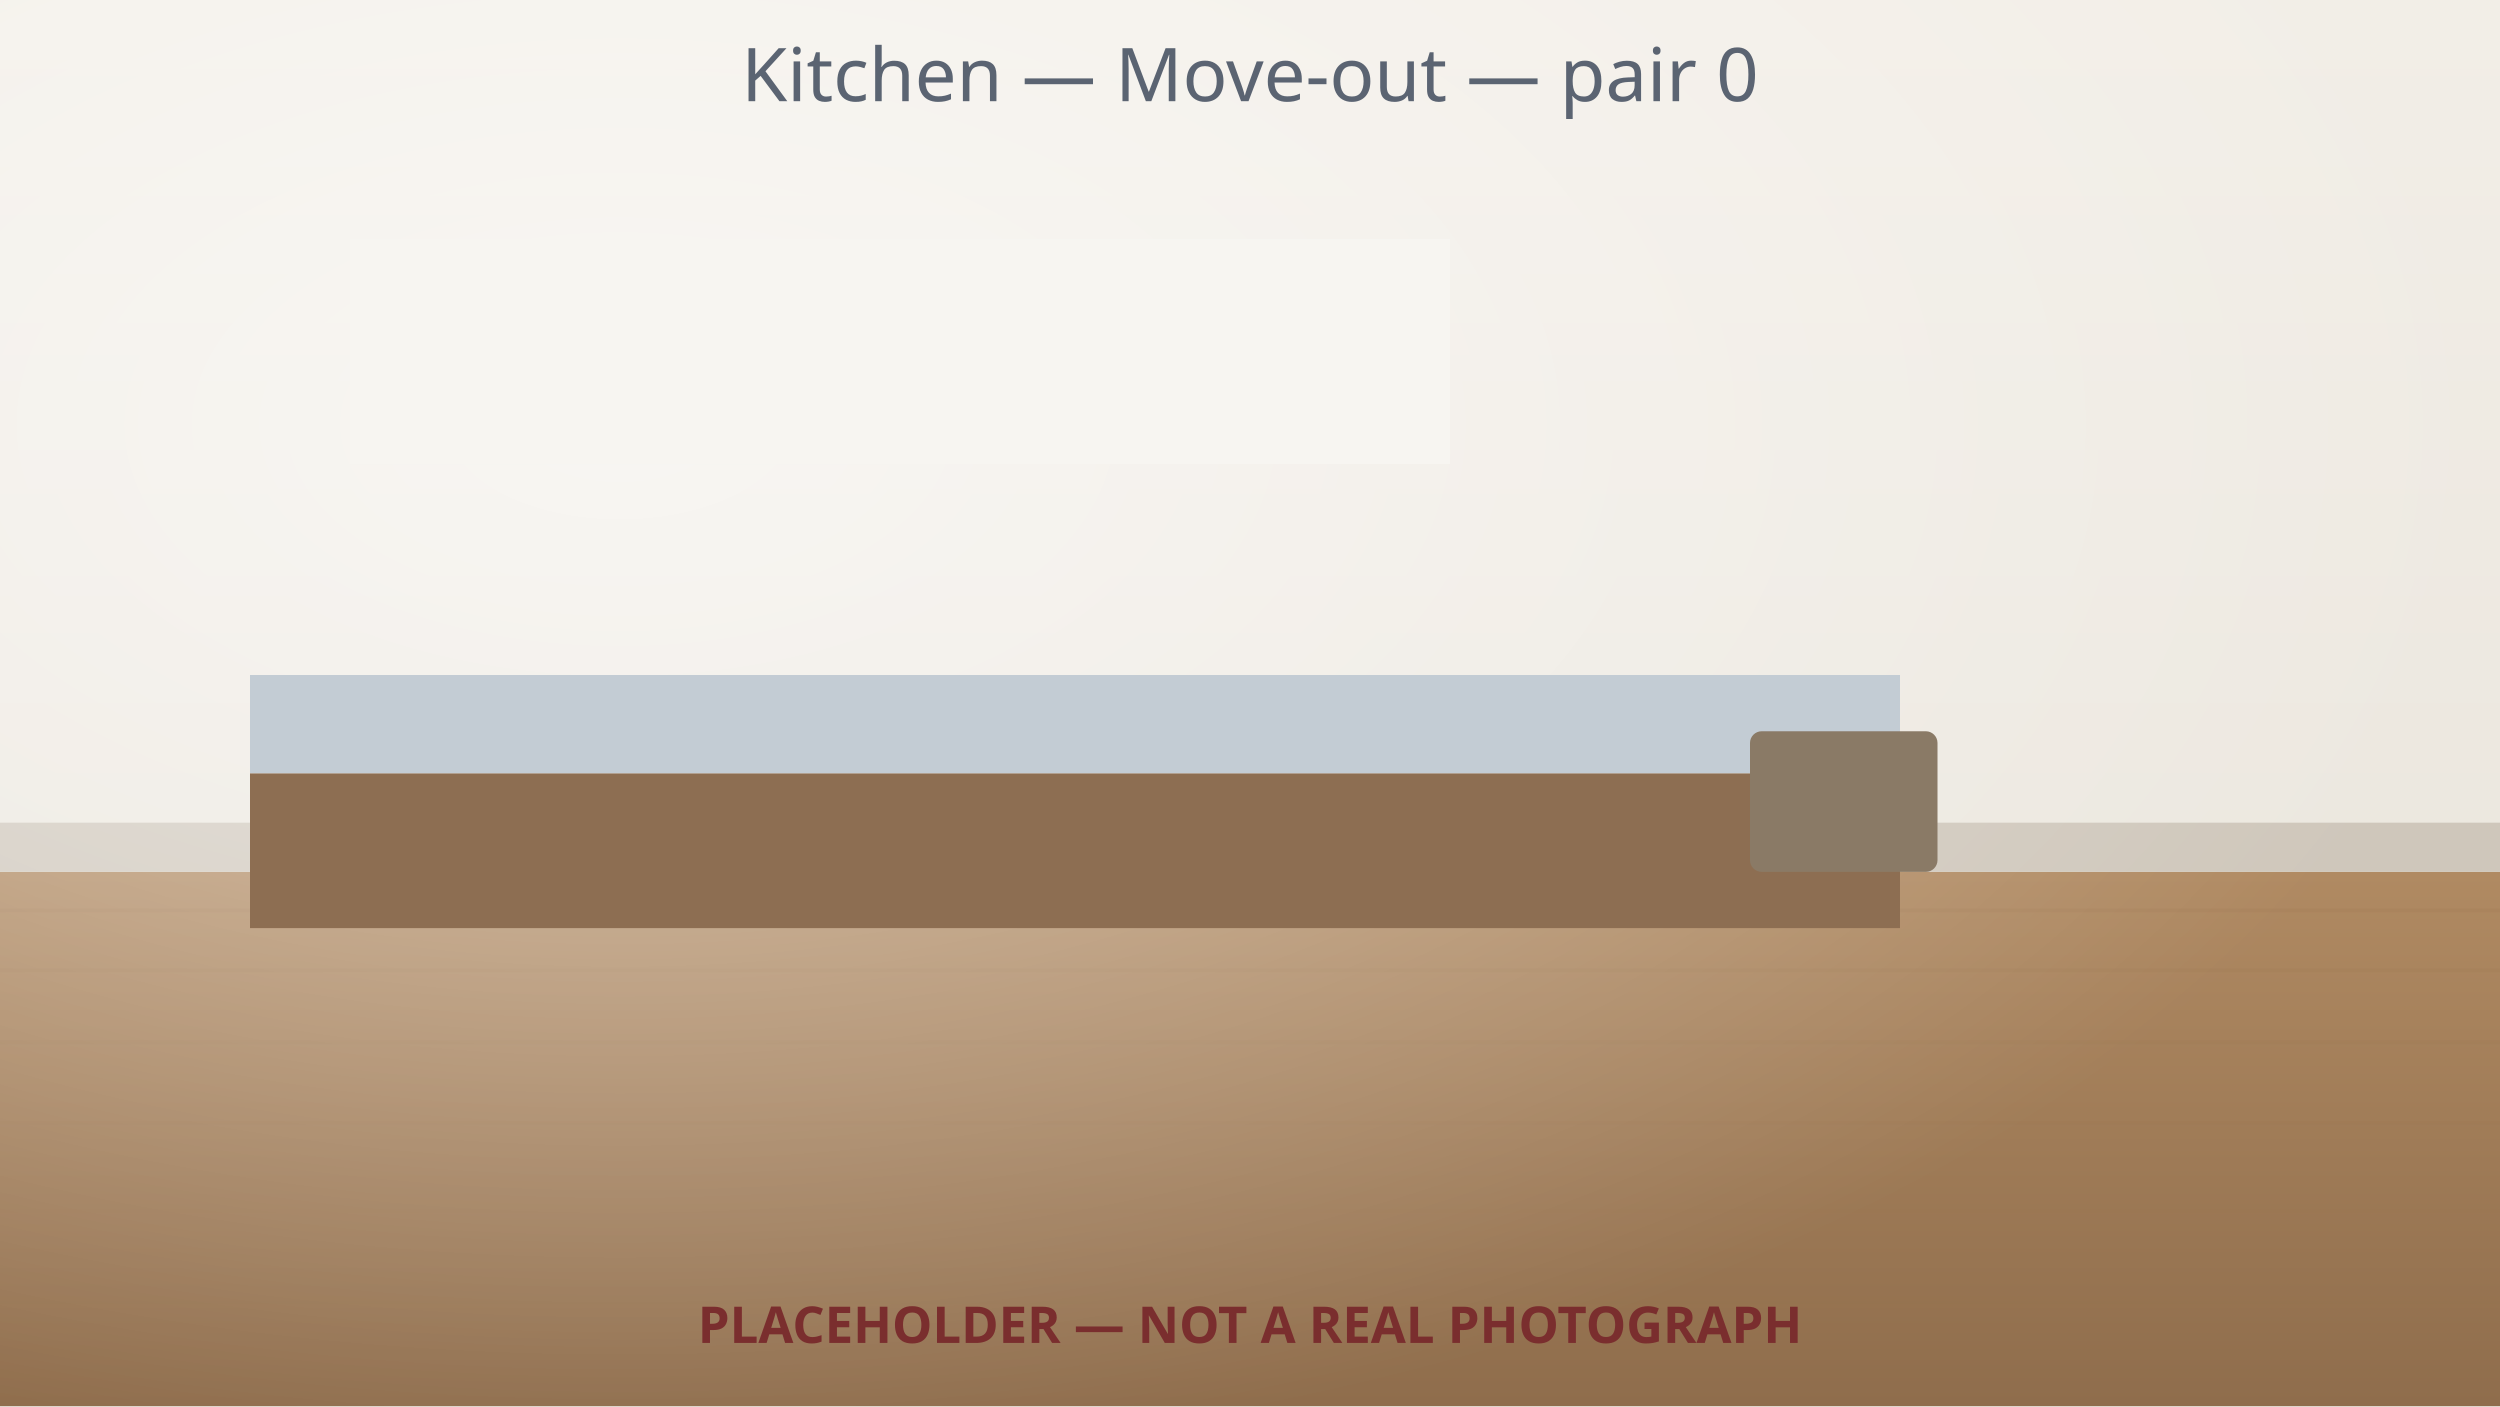
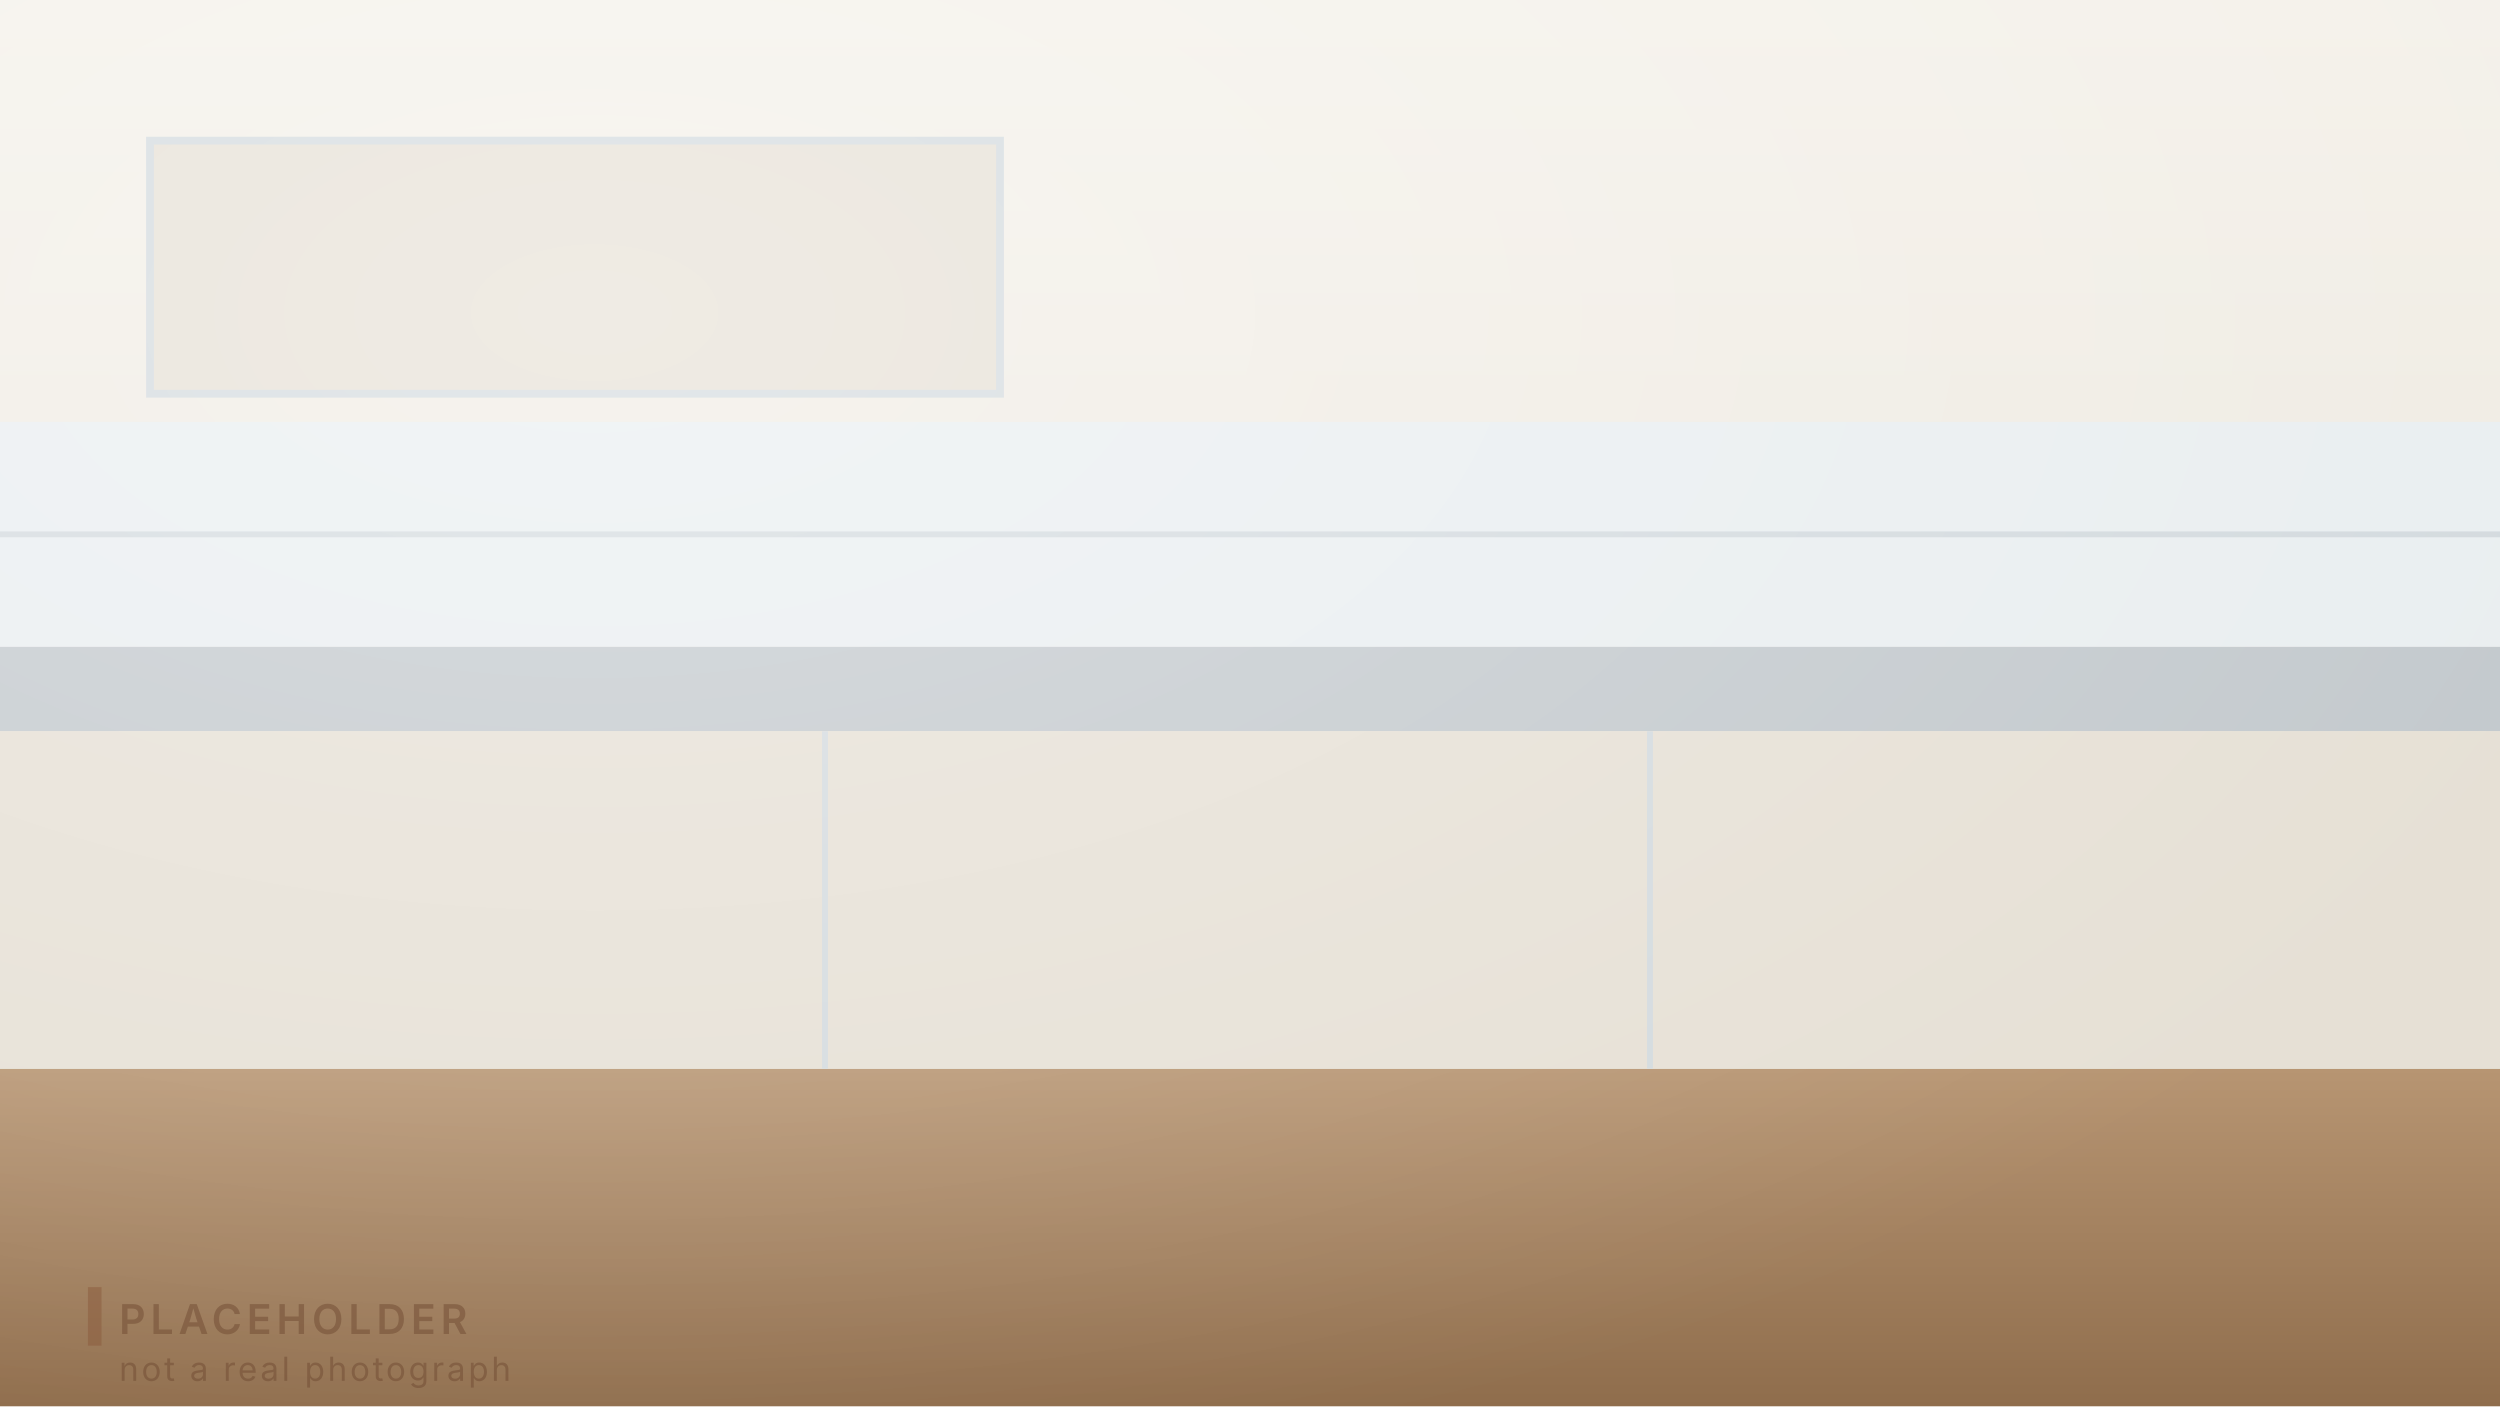
<svg xmlns="http://www.w3.org/2000/svg" width="1280" height="720" viewBox="0 0 1280 720" role="img">
  <defs>
-     <linearGradient id="wallg" x1="0" y1="0" x2="0" y2="1">
-       <stop offset="0" stop-color="#f2eee7" />
-       <stop offset="1" stop-color="#e8e3da" />
+     <linearGradient id="wall" x1="0" y1="0" x2="0" y2="1">
+       <stop offset="0" stop-color="#f4f1ea" />
+       <stop offset="1" stop-color="#e6e0d5" />
    </linearGradient>
-     <linearGradient id="floorg" x1="0" y1="0" x2="0" y2="1">
-       <stop offset="0" stop-color="#b08a62" />
+     <linearGradient id="floor" x1="0" y1="0" x2="0" y2="1">
+       <stop offset="0" stop-color="#b79572" />
      <stop offset="1" stop-color="#8f6d4c" />
    </linearGradient>
-     <radialGradient id="daylight" cx="0.25" cy="0.3" r="0.75">
-       <stop offset="0" stop-color="#ffffff" stop-opacity="0.55" />
+     <radialGradient id="day" cx="0.24" cy="0.22" r="0.85">
+       <stop offset="0" stop-color="#ffffff" stop-opacity="0.36" />
      <stop offset="1" stop-color="#ffffff" stop-opacity="0" />
    </radialGradient>
-     <radialGradient id="stain" cx="0.5" cy="0.5" r="0.5">
-       <stop offset="0" stop-color="#5a3a22" stop-opacity="0.85" />
-       <stop offset="0.6" stop-color="#6b4a2f" stop-opacity="0.55" />
-       <stop offset="1" stop-color="#6b4a2f" stop-opacity="0" />
+     <radialGradient id="mark" cx="0.5" cy="0.5" r="0.5">
+       <stop offset="0" stop-color="#5d4326" stop-opacity="0.85" />
+       <stop offset="0.6" stop-color="#6b4d2d" stop-opacity="0.45" />
+       <stop offset="1" stop-color="#6b4d2d" stop-opacity="0" />
    </radialGradient>
  </defs>
-   <rect width="1280" height="720" fill="url(#wallg)" />
-   <path d="M0 446.4 L1280.0 446.4 L1280.0 720 L0 720 Z" fill="url(#floorg)" />
-   <line x1="0" y1="466.2" x2="1280" y2="466.2" stroke="#9a765230" stroke-width="2" />
-   <line x1="0" y1="496.8" x2="1280" y2="496.8" stroke="#9a765230" stroke-width="2" />
-   <line x1="0" y1="533.6" x2="1280" y2="533.6" stroke="#9a765230" stroke-width="2" />
-   <line x1="0" y1="574.9" x2="1280" y2="574.9" stroke="#9a765230" stroke-width="2" />
-   <line x1="0" y1="620.1" x2="1280" y2="620.1" stroke="#9a765230" stroke-width="2" />
-   <line x1="0" y1="668.6" x2="1280" y2="668.6" stroke="#9a765230" stroke-width="2" />
-   <rect x="0" y="421.2" width="1280" height="25.2" fill="#cfc7bb" />
-   <rect width="1280" height="720" fill="url(#daylight)" />
-   <rect x="128.0" y="345.6" width="844.8" height="50.4" fill="#c3ccd4" />
-   <rect x="128.0" y="396.0" width="844.8" height="79.2" fill="#8d6e52" />
-   <rect x="179.2" y="122.4" width="563.2" height="115.2" fill="#f7f5f1" />
-   <rect x="896.0" y="374.4" width="96.0" height="72.0" rx="6" fill="#8a7a66" />
-   <text x="640" y="51.8" font-family="system-ui, sans-serif" font-size="38" fill="#5b6472" text-anchor="middle">Kitchen — Move-out — pair 0</text>
-   <text x="640" y="687.6" font-family="system-ui, sans-serif" font-size="26" fill="#7a2e2e" text-anchor="middle" font-weight="600">PLACEHOLDER — NOT A REAL PHOTOGRAPH</text>
+   <rect width="1280" height="720" fill="url(#wall)" />
+   <rect y="547.2" width="1280" height="172.8" fill="url(#floor)" />
+   <rect y="534.24" width="1280" height="12.96" fill="#d9d2c5" />
+   <rect y="216" width="1280" height="115.2" fill="#e9eef0" />
+   <line x1="0" y1="273.6" x2="1280" y2="273.6" stroke="#d3dade" stroke-width="3" />
+   <rect x="76.8" y="72" width="435.2" height="129.6" fill="#e6e0d5" stroke="#d3dade" stroke-width="4" />
+   <rect x="0" y="331.2" width="1280" height="43.2" fill="#c3c9cd" />
+   <rect x="0" y="374.4" width="1280" height="172.8" fill="#e6e0d5" />
+   <line x1="422.4" y1="374.4" x2="422.4" y2="547.2" stroke="#d3dade" stroke-width="3" />
+   <line x1="844.8" y1="374.4" x2="844.8" y2="547.2" stroke="#d3dade" stroke-width="3" />
+   <rect width="1280" height="720" fill="url(#day)" />
+   <g opacity="0.5">
+     <rect x="45" y="659" width="7" height="30" fill="#8a5a3c" />
+     <text x="61" y="683" font-family="system-ui, -apple-system, sans-serif" font-size="21" letter-spacing="2.5" fill="#6f4a31" font-weight="600">PLACEHOLDER</text>
+     <text x="61" y="707" font-family="system-ui, -apple-system, sans-serif" font-size="17" letter-spacing="1.4" fill="#6f4a31">not a real photograph</text>
+   </g>
</svg>
